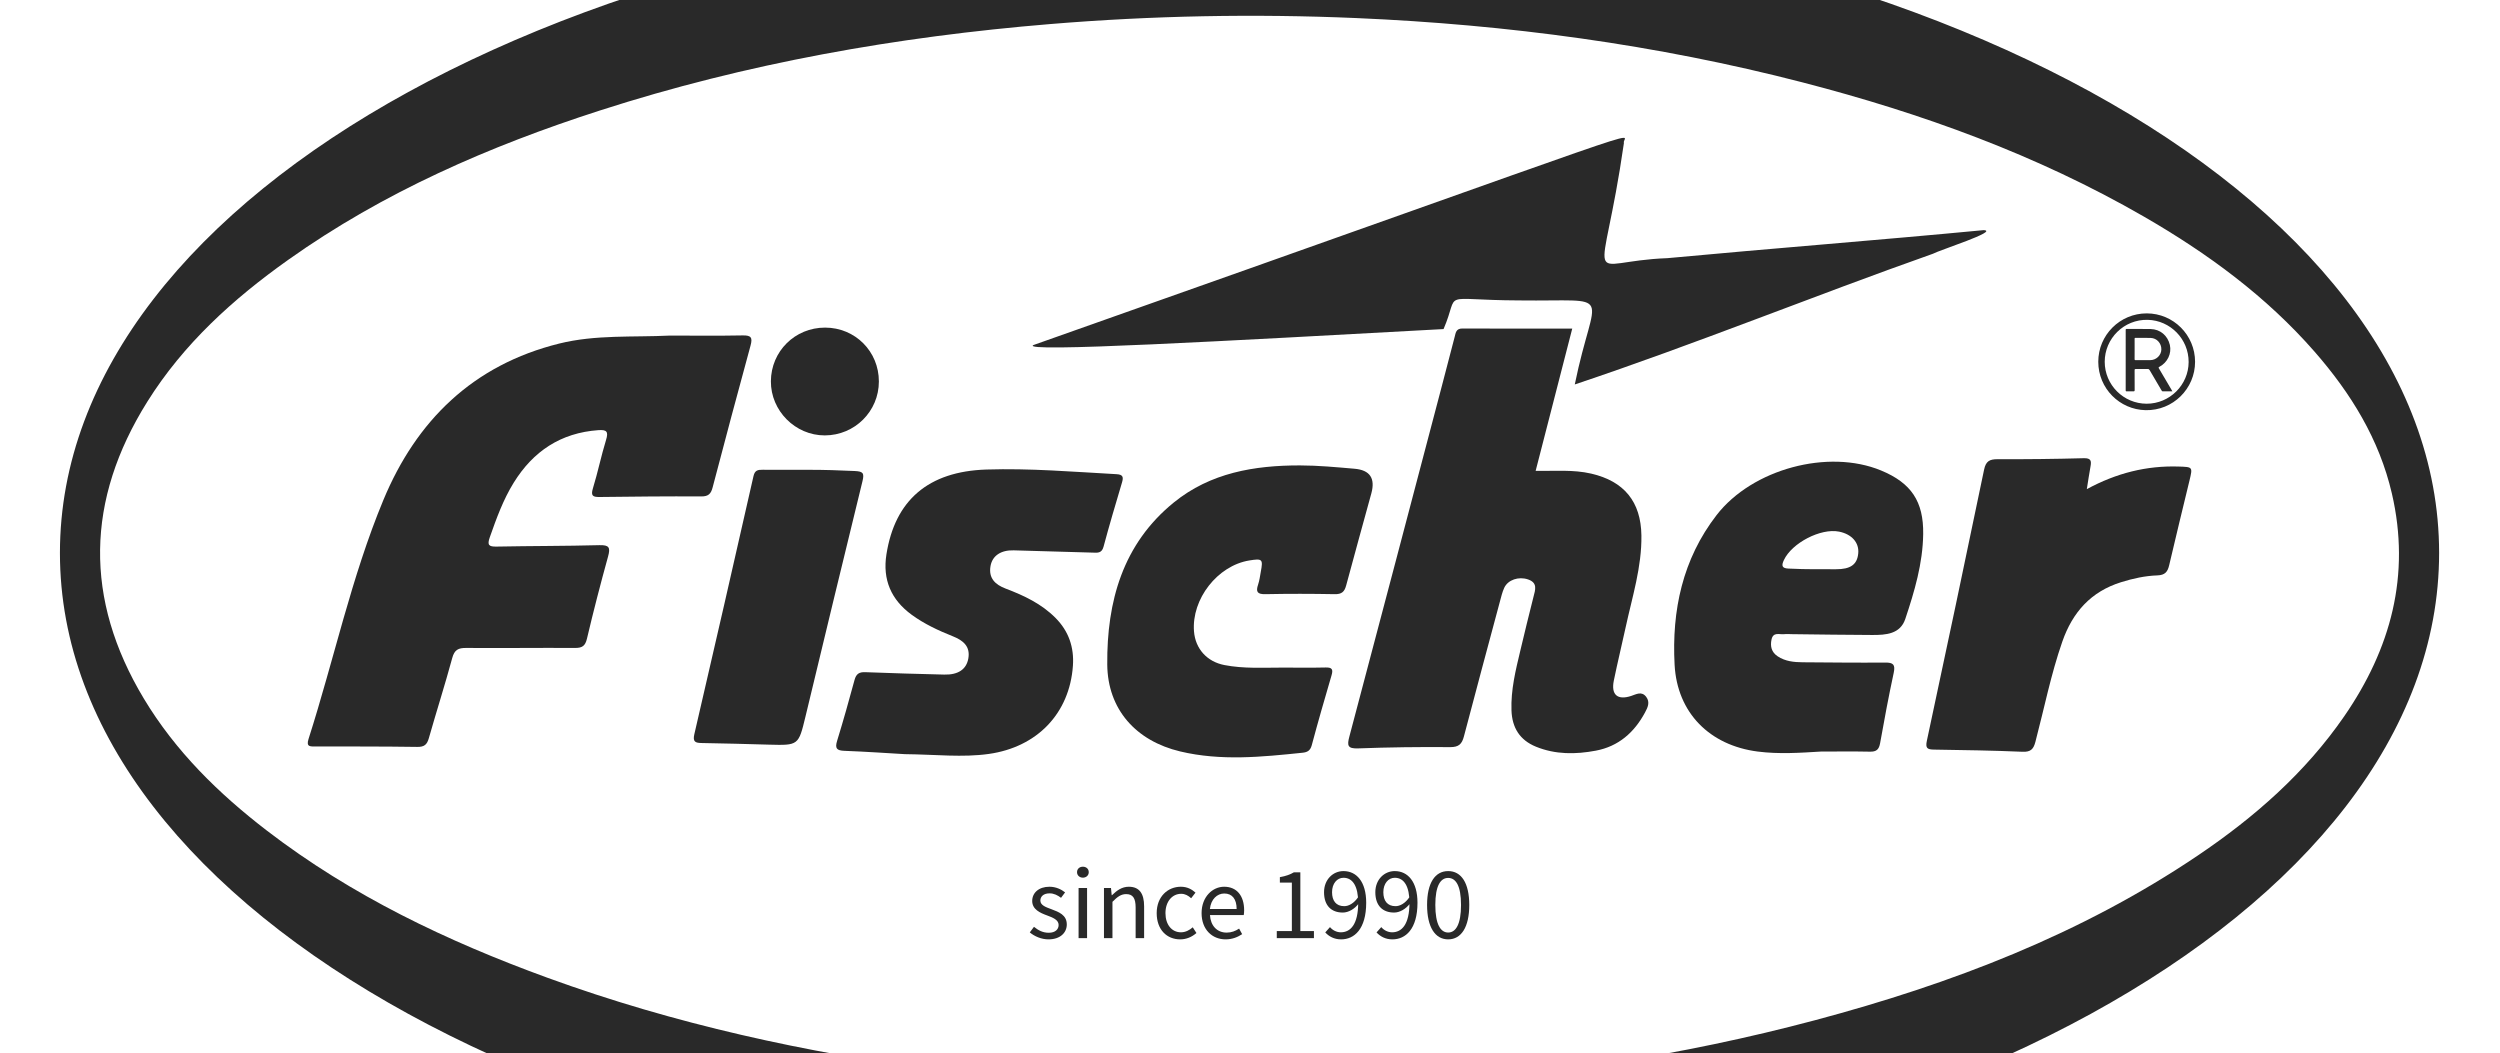
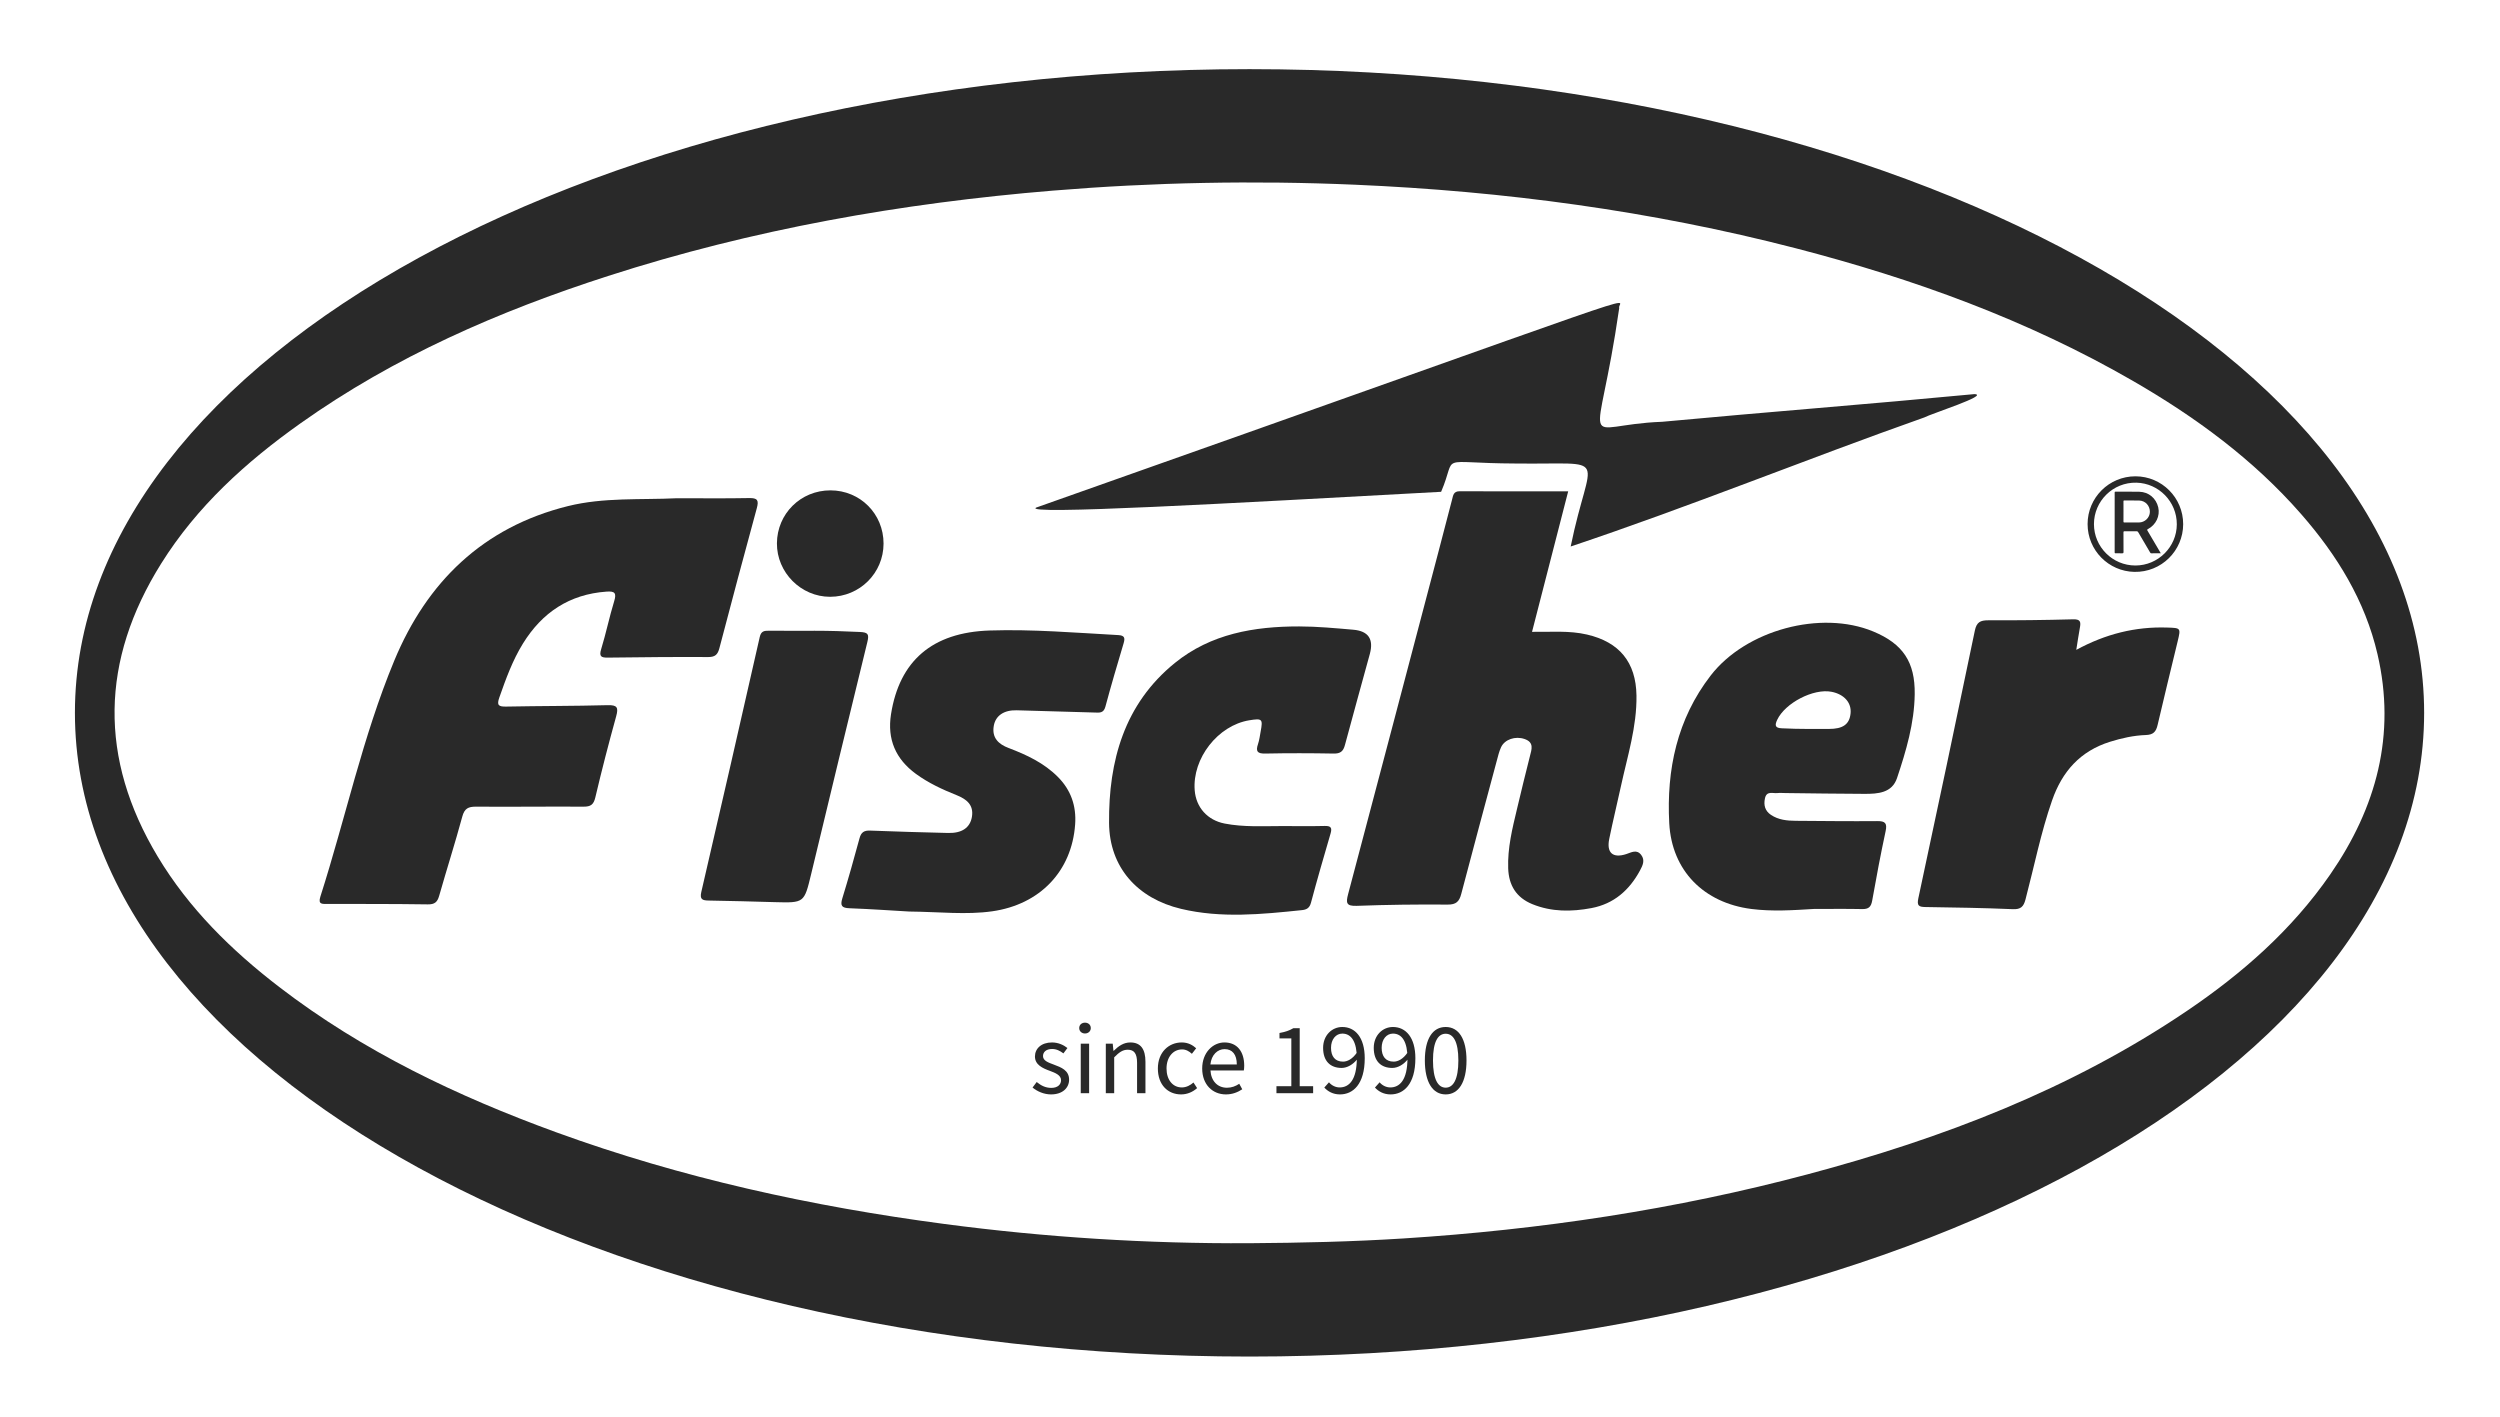
- <svg xmlns="http://www.w3.org/2000/svg" viewBox="5 393 784 330" height="330" width="784" xml:space="preserve" id="svg2" version="1.1">
+ <svg xmlns="http://www.w3.org/2000/svg" viewBox="0 340 794 450" height="450" width="794" xml:space="preserve" id="svg2" version="1.1">
  <defs id="defs6">
    <clipPath id="clipPath18" clipPathUnits="userSpaceOnUse">
      <path id="path16" d="M 0,841.89 H 595.276 V 0 H 0 Z" />
    </clipPath>
  </defs>
  <g transform="matrix(1.333333,0,0,-1.333333,0,1122.52)" id="g10">
    <g id="g12">
      <g clip-path="url(#clipPath18)" id="g14">
        <g transform="translate(361.0439,476.481)" id="g20">
          <path id="path22" style="fill:#292929;fill-opacity:1;fill-rule:nonzero;stroke:none" d="m 0,0 c -19.341,0.076 -13.758,2.569 -17.77,-6.739 -51.138,-2.795 -99.875,-5.547 -96.46,-3.757 C 41.479,44.537 23.837,39.164 24.652,37.019 19.451,0.927 14.528,9.19 34.887,9.941 c 24.984,2.331 49.279,4.198 74.39,6.593 3.678,-0.209 -10.46,-4.727 -11.959,-5.562 C 69.074,0.988 41.541,-10.249 13.094,-19.765 17.726,2.99 23.109,-0.296 0,0 0,0.031 0,-0.031 0,0" />
        </g>
        <g transform="translate(508.6507,452.1868)" id="g24">
          <path id="path26" style="fill:#292929;fill-opacity:1;fill-rule:nonzero;stroke:none" d="M 0,0 C -5.447,0 -9.87,4.423 -9.871,9.866 -9.873,15.311 -5.37,19.872 0.267,19.728 5.54,19.593 9.885,15.23 9.866,9.8 9.848,4.419 5.412,0 0,0 m 0.007,21.247 c -6.292,0 -11.398,-5.094 -11.394,-11.382 C -11.382,3.582 -6.359,-1.388 -0.261,-1.519 6.195,-1.658 11.38,3.543 11.381,9.848 11.382,16.146 6.293,21.247 0.007,21.247" />
        </g>
        <g transform="translate(509.4809,462.4352)" id="g28">
          <path id="path30" style="fill:#292929;fill-opacity:1;fill-rule:nonzero;stroke:none" d="m 0,0 c -1.135,0 -2.27,0.006 -3.405,-0.005 -0.212,-0.002 -0.271,0.052 -0.268,0.267 0.014,0.785 0.006,1.571 0.006,2.357 0,0.796 0.005,1.593 -0.004,2.39 -0.003,0.183 0.046,0.236 0.232,0.235 C -2.26,5.232 -1.082,5.254 0.096,5.223 1.543,5.186 2.646,3.983 2.62,2.515 2.596,1.139 1.41,0.001 0,0 m 2.05,-1.951 c -0.112,0.19 -0.11,0.269 0.102,0.379 1.919,1.008 2.929,3.13 2.466,5.152 C 4.116,5.773 2.341,7.268 0.097,7.317 -1.779,7.358 -3.656,7.329 -5.532,7.339 -5.716,7.34 -5.767,7.293 -5.767,7.107 c 0.005,-4.736 0.006,-9.471 -0.002,-14.206 0,-0.22 0.078,-0.244 0.262,-0.24 0.502,0.011 1.004,0.019 1.505,-0.003 0.262,-0.011 0.346,0.044 0.343,0.328 -0.017,1.538 -0.003,3.077 -0.013,4.615 -0.002,0.229 0.031,0.316 0.292,0.311 0.938,-0.02 1.877,-0.017 2.815,-10e-4 0.222,0.004 0.324,-0.081 0.426,-0.257 0.927,-1.588 1.862,-3.172 2.793,-4.758 0.077,-0.13 0.137,-0.243 0.337,-0.238 0.719,0.017 1.439,0.007 2.22,0.007 -0.081,0.146 -0.135,0.249 -0.194,0.349 -0.987,1.68 -1.972,3.36 -2.967,5.035" />
        </g>
        <g transform="translate(161.2831,468.2108)" id="g32">
          <path id="path34" style="fill:#292929;fill-opacity:1;fill-rule:nonzero;stroke:none" d="m 0,0 c 5.714,0 11.43,-0.074 17.143,0.04 2.015,0.04 2.365,-0.516 1.846,-2.413 -3.037,-11.099 -5.991,-22.222 -8.915,-33.352 -0.39,-1.485 -0.984,-2.113 -2.65,-2.104 -7.963,0.046 -15.928,-0.034 -23.891,-0.136 -1.607,-0.02 -2.166,0.241 -1.61,2.046 1.155,3.753 1.935,7.623 3.088,11.377 0.606,1.971 0.157,2.441 -1.82,2.299 -8.831,-0.63 -15.328,-4.963 -19.907,-12.37 -2.476,-4.005 -4.065,-8.405 -5.62,-12.83 -0.649,-1.846 -0.232,-2.223 1.618,-2.186 8.055,0.161 16.115,0.12 24.169,0.337 2.317,0.062 2.614,-0.568 2.036,-2.659 -1.769,-6.404 -3.437,-12.839 -4.96,-19.306 -0.41,-1.743 -1.115,-2.222 -2.823,-2.211 -8.526,0.054 -17.053,-0.066 -25.578,0.001 -1.859,0.015 -2.766,-0.421 -3.293,-2.368 -1.712,-6.32 -3.714,-12.562 -5.504,-18.863 -0.429,-1.512 -1.074,-2.07 -2.716,-2.046 -7.962,0.119 -15.927,0.096 -23.891,0.109 -1.183,0.002 -2.308,-0.186 -1.696,1.727 5.987,18.707 10.063,38.05 17.605,56.219 7.769,18.715 21.111,31.79 41.36,36.812 C -17.434,0.25 -8.692,-0.425 0,0" />
        </g>
        <g transform="translate(373.5427,469.8527)" id="g36">
          <path id="path38" style="fill:#292929;fill-opacity:1;fill-rule:nonzero;stroke:none" d="m 0,0 c -2.889,-11.227 -5.727,-22.256 -8.612,-33.468 4.537,-0.056 8.836,0.343 13.08,-0.64 7.711,-1.787 11.683,-6.582 11.798,-14.534 0.107,-7.403 -2.143,-14.414 -3.69,-21.54 -0.913,-4.208 -1.937,-8.393 -2.799,-12.611 -0.678,-3.322 0.861,-4.656 4.061,-3.611 1.242,0.406 2.48,1.198 3.553,-0.206 0.971,-1.272 0.342,-2.529 -0.279,-3.684 -2.524,-4.695 -6.227,-7.97 -11.572,-8.976 -4.752,-0.894 -9.498,-0.937 -14.09,0.942 -3.815,1.561 -5.599,4.476 -5.742,8.523 -0.171,4.841 0.986,9.48 2.093,14.127 0.999,4.189 2.007,8.377 3.072,12.55 0.432,1.69 1.066,3.341 -1.283,4.139 -2.185,0.742 -4.716,-0.087 -5.585,-1.975 -0.464,-1.011 -0.722,-2.124 -1.013,-3.207 -2.838,-10.576 -5.689,-21.149 -8.469,-31.74 -0.468,-1.782 -1.196,-2.542 -3.231,-2.525 -7.215,0.06 -14.437,-0.029 -21.646,-0.299 -2.542,-0.096 -2.616,0.72 -2.065,2.797 7.228,27.236 14.391,54.49 21.568,81.74 1.073,4.074 2.132,8.152 3.191,12.23 0.256,0.987 0.321,1.998 1.818,1.99 C -17.332,-0.024 -8.821,0 0,0" />
        </g>
        <g transform="translate(305.4545,390.1208)" id="g40">
          <path id="path42" style="fill:#292929;fill-opacity:1;fill-rule:nonzero;stroke:none" d="m 0,0 c 3.374,0 6.749,-0.056 10.12,0.026 1.487,0.036 1.757,-0.468 1.364,-1.812 -1.601,-5.48 -3.196,-10.964 -4.666,-16.481 -0.339,-1.273 -1.054,-1.642 -2.147,-1.755 -9.609,-0.998 -19.218,-1.976 -28.792,0.302 -10.386,2.471 -17.074,9.866 -17.156,20.477 -0.114,14.747 3.606,28.312 15.681,38.101 8.578,6.955 18.907,8.708 29.601,8.697 4.3,-0.004 8.607,-0.415 12.898,-0.787 3.613,-0.314 4.891,-2.25 3.935,-5.776 C 18.88,33.765 16.835,26.563 14.915,19.326 14.51,17.8 13.841,17.241 12.222,17.271 c -5.434,0.101 -10.873,0.112 -16.306,0 -1.912,-0.039 -2.287,0.568 -1.712,2.262 0.328,0.967 0.445,2.008 0.634,3.02 0.555,2.964 0.364,3.146 -2.718,2.643 -7.469,-1.221 -13.594,-9.079 -12.997,-16.678 0.321,-4.088 3.048,-7.125 7.143,-7.92 C -9.191,-0.284 -4.585,-0.001 0,0" />
        </g>
        <g transform="translate(216.5359,369.7654)" id="g44">
          <path id="path46" style="fill:#292929;fill-opacity:1;fill-rule:nonzero;stroke:none" d="m 0,0 c -3.896,0.224 -9.039,0.584 -14.189,0.78 -1.813,0.069 -2.253,0.577 -1.708,2.352 1.457,4.742 2.801,9.521 4.097,14.311 0.385,1.423 1.067,1.895 2.546,1.834 6.181,-0.254 12.366,-0.402 18.551,-0.565 3.254,-0.085 5.225,1.217 5.672,3.804 0.503,2.909 -1.323,4.275 -3.667,5.212 -3.4,1.359 -6.71,2.896 -9.676,5.066 -4.822,3.529 -6.862,8.234 -5.924,14.196 1.996,12.692 9.802,19.51 23.514,19.951 10.214,0.328 20.415,-0.535 30.614,-1.094 1.507,-0.083 1.662,-0.669 1.28,-1.95 -1.498,-5.025 -2.987,-10.054 -4.345,-15.117 -0.426,-1.592 -1.457,-1.412 -2.578,-1.379 -6.184,0.18 -12.368,0.365 -18.552,0.533 -3.019,0.082 -5.028,-1.269 -5.453,-3.704 -0.5,-2.864 1.138,-4.372 3.543,-5.284 4.32,-1.638 8.448,-3.572 11.763,-6.922 3.1,-3.132 4.381,-6.915 4.076,-11.252 C 38.775,9.562 31.133,1.649 19.779,0.049 13.591,-0.822 7.429,-0.084 0,0" />
        </g>
        <g transform="translate(494.5692,432.0931)" id="g48">
          <path id="path50" style="fill:#292929;fill-opacity:1;fill-rule:nonzero;stroke:none" d="M 0,0 C 6.993,3.796 14.077,5.56 21.635,5.314 24.912,5.207 24.921,5.24 24.151,2.038 22.554,-4.608 20.913,-11.243 19.37,-17.9 c -0.369,-1.592 -1.012,-2.325 -2.784,-2.386 -2.901,-0.1 -5.759,-0.734 -8.538,-1.603 -7.074,-2.214 -11.399,-7.04 -13.815,-13.986 -2.686,-7.718 -4.257,-15.711 -6.329,-23.579 -0.45,-1.707 -1.112,-2.396 -3.025,-2.314 -6.928,0.295 -13.865,0.406 -20.799,0.509 -1.565,0.024 -2.085,0.29 -1.702,2.075 4.556,21.242 9.048,42.497 13.46,63.769 0.416,2.01 1.309,2.465 3.19,2.458 C -14.225,7.018 -7.475,7.09 -0.731,7.278 1.026,7.327 1.106,6.612 0.862,5.291 0.562,3.671 0.329,2.04 0,0" />
        </g>
        <g transform="translate(194.0962,436.6413)" id="g52">
          <path id="path54" style="fill:#292929;fill-opacity:1;fill-rule:nonzero;stroke:none" d="m 0,0 c 3.558,0 7.075,-0.11 10.674,-0.284 1.922,-0.093 2.317,-0.432 1.837,-2.386 -4.533,-18.44 -8.955,-36.908 -13.409,-55.367 -1.64,-6.801 -1.64,-6.796 -8.658,-6.604 -5.241,0.142 -10.483,0.302 -15.725,0.38 -1.499,0.023 -2.177,0.262 -1.762,2.052 4.693,20.228 9.332,40.47 13.917,60.723 0.319,1.409 1.055,1.506 2.172,1.497 C -7.303,-0.019 -3.651,0 0,0 0,-0.105 0,0.105 0,0" />
        </g>
        <g transform="translate(197.7419,444.7342)" id="g56">
          <path id="path58" style="fill:#292929;fill-opacity:1;fill-rule:nonzero;stroke:none" d="M 0,0 C -6.941,-0.012 -12.719,5.793 -12.678,12.736 -12.636,19.789 -7.009,25.358 0.07,25.352 7.15,25.347 12.728,19.754 12.72,12.669 12.712,5.657 7.044,0.012 0,0" />
        </g>
        <g transform="translate(440.8088,416.9828)" id="g60">
          <path id="path62" style="fill:#292929;fill-opacity:1;fill-rule:nonzero;stroke:none" d="m 0,0 c -0.254,-2.63 -1.807,-3.737 -5.219,-3.727 -1.681,0.005 -3.361,10e-4 -5.042,10e-4 0,0.094 0,-0.094 0,0 -2.053,0 -3.749,0.048 -6.161,0.155 -1.561,0.069 -1.672,0.705 -1.059,2.013 1.874,3.997 8.635,7.535 12.96,6.679 C -1.525,4.527 0.244,2.524 0,0 m 5.361,19.504 c -12.407,5.129 -30.282,0.363 -38.681,-10.503 -8.012,-10.366 -10.555,-22.433 -9.872,-35.197 0.606,-11.337 8.282,-18.971 19.56,-20.414 4.96,-0.634 9.913,-0.3 14.872,0.003 3.84,0 7.681,0.056 11.519,-0.027 1.516,-0.033 2.12,0.504 2.386,2.007 0.978,5.529 2.021,11.048 3.198,16.538 0.414,1.928 -0.105,2.427 -1.997,2.411 -6.465,-0.056 -12.93,0.021 -19.395,0.067 -2.076,0.014 -4.133,0.215 -5.92,1.416 -1.41,0.947 -1.779,2.303 -1.428,3.936 0.395,1.842 1.842,1.142 2.936,1.256 0.648,0.068 1.31,0.011 1.966,0.004 6.276,-0.069 12.553,-0.177 18.829,-0.192 3.164,-0.008 6.54,0.201 7.732,3.771 2.162,6.476 4.116,13.044 4.209,19.974 0.104,7.651 -2.793,12.007 -9.914,14.95" />
        </g>
        <g transform="translate(520.7847,345.9967)" id="g64">
          <path id="path66" style="fill:#292929;fill-opacity:1;fill-rule:nonzero;stroke:none" d="m 0,0 c -27.575,-18.628 -58.162,-30.284 -90.099,-38.8 -31.594,-8.425 -63.755,-13.227 -96.366,-15.305 -12.223,-0.778 -24.448,-1.048 -36.684,-1.136 -24.322,-0.13 -48.549,1.391 -72.651,4.58 -31.571,4.177 -62.566,10.935 -92.544,21.862 -23.515,8.572 -45.966,19.256 -65.933,34.592 -11.365,8.729 -21.494,18.663 -28.942,31.065 -14.069,23.426 -13.599,46.72 0.817,69.778 8.512,13.615 20.179,24.181 33.152,33.391 22.406,15.909 47.277,26.733 73.283,35.119 34.481,11.12 69.906,17.364 105.967,20.341 23.974,1.979 47.973,2.443 71.988,1.406 35.476,-1.533 70.525,-6.216 104.944,-15.129 28.034,-7.259 55.097,-17.034 80.273,-31.56 C 2.153,141.58 15.972,131.468 27.383,118.396 35.884,108.659 42.572,97.843 45.534,85.074 49.99,65.863 45.289,48.557 34.309,32.648 25.154,19.384 13.259,8.957 0,0 m -223.147,224.421 c -154.525,0 -279.792,-68.648 -279.792,-153.331 0,-84.682 125.267,-153.33 279.792,-153.33 154.525,0 279.792,68.648 279.792,153.33 0,84.683 -125.267,153.331 -279.792,153.331" />
        </g>
        <g transform="translate(245.9551,327.8381)" id="g68">
          <path id="path70" style="fill:#292929;fill-opacity:1;fill-rule:nonzero;stroke:none" d="m 0,0 0.985,1.315 c 1.025,-0.826 2.066,-1.398 3.482,-1.398 1.549,0 2.318,0.826 2.318,1.832 C 6.785,2.963 5.393,3.5 4.087,3.985 2.434,4.589 0.57,5.403 0.57,7.393 c 0,1.887 1.512,3.348 4.068,3.348 1.469,0 2.754,-0.601 3.668,-1.326 L 7.351,8.136 C 6.539,8.737 5.705,9.186 4.661,9.186 3.175,9.186 2.489,8.394 2.489,7.495 2.489,6.373 3.772,5.946 5.108,5.448 6.809,4.807 8.705,4.115 8.705,1.869 8.705,-0.044 7.185,-1.637 4.401,-1.637 2.725,-1.637 1.109,-0.927 0,0" />
        </g>
        <path id="path72" style="fill:#292929;fill-opacity:1;fill-rule:nonzero;stroke:none" d="m 257.433,338.288 h 1.996 v -11.796 h -1.996 z m -0.365,3.714 c 0,0.784 0.602,1.29 1.378,1.29 0.777,0 1.379,-0.506 1.379,-1.29 0,-0.753 -0.602,-1.289 -1.379,-1.289 -0.776,0 -1.378,0.536 -1.378,1.289" />
        <g transform="translate(263.4036,338.2877)" id="g74">
          <path id="path76" style="fill:#292929;fill-opacity:1;fill-rule:nonzero;stroke:none" d="m 0,0 h 1.649 l 0.169,-1.701 h 0.066 c 1.124,1.106 2.337,1.992 3.957,1.992 2.485,0 3.602,-1.603 3.602,-4.612 v -7.475 H 7.447 v 7.216 c 0,2.198 -0.665,3.138 -2.226,3.138 -1.206,0 -2.042,-0.615 -3.225,-1.811 v -8.543 H 0 Z" />
        </g>
        <g transform="translate(275.8039,332.3744)" id="g78">
          <path id="path80" style="fill:#292929;fill-opacity:1;fill-rule:nonzero;stroke:none" d="m 0,0 c 0,3.936 2.659,6.205 5.675,6.205 1.549,0 2.621,-0.639 3.451,-1.385 L 8.105,3.501 C 7.418,4.121 6.692,4.543 5.765,4.543 3.629,4.543 2.063,2.703 2.063,0 c 0,-2.703 1.479,-4.512 3.648,-4.512 1.078,0 2.034,0.524 2.77,1.175 L 9.346,-4.674 C 8.286,-5.62 6.948,-6.174 5.533,-6.174 2.393,-6.174 0,-3.906 0,0" />
        </g>
        <g transform="translate(294.6081,333.3396)" id="g82">
          <path id="path84" style="fill:#292929;fill-opacity:1;fill-rule:nonzero;stroke:none" d="M 0,0 C 0,2.364 -1.063,3.649 -2.908,3.649 -4.566,3.649 -6.048,2.318 -6.291,0 Z m -8.246,-0.965 c 0,3.839 2.587,6.205 5.302,6.205 3.009,0 4.708,-2.161 4.708,-5.536 0,-0.421 -0.036,-0.842 -0.093,-1.134 h -7.944 c 0.143,-2.499 1.671,-4.119 3.919,-4.119 1.132,0 2.062,0.366 2.936,0.943 l 0.714,-1.309 c -1.034,-0.678 -2.291,-1.224 -3.895,-1.224 -3.144,0 -5.647,2.299 -5.647,6.174" />
        </g>
        <g transform="translate(304.0493,328.1536)" id="g86">
          <path id="path88" style="fill:#292929;fill-opacity:1;fill-rule:nonzero;stroke:none" d="m 0,0 h 3.546 v 11.395 h -2.82 v 1.284 c 1.41,0.248 2.434,0.623 3.292,1.137 H 5.542 V 0 H 8.738 V -1.662 H 0 Z" />
        </g>
        <g transform="translate(315.4505,327.8353)" id="g90">
          <path id="path92" style="fill:#292929;fill-opacity:1;fill-rule:nonzero;stroke:none" d="M 0,0 1.111,1.248 C 1.734,0.499 2.69,0.027 3.655,0.027 c 2.233,0 4.09,1.766 4.09,6.957 0,3.804 -1.235,5.869 -3.454,5.869 -1.518,0 -2.693,-1.353 -2.693,-3.394 0,-2.017 0.948,-3.285 2.864,-3.285 1.004,0 2.263,0.602 3.327,2.192 L 7.86,6.788 C 6.887,5.487 5.44,4.672 4.128,4.672 c -2.683,0 -4.414,1.61 -4.414,4.787 0,2.963 2.089,4.966 4.572,4.966 3.052,0 5.343,-2.473 5.343,-7.441 0,-6.225 -2.812,-8.619 -5.898,-8.619 C 2.069,-1.635 0.85,-0.927 0,0" />
        </g>
        <g transform="translate(327.5134,327.8353)" id="g94">
          <path id="path96" style="fill:#292929;fill-opacity:1;fill-rule:nonzero;stroke:none" d="M 0,0 1.111,1.248 C 1.734,0.499 2.69,0.027 3.655,0.027 c 2.233,0 4.09,1.766 4.09,6.957 0,3.804 -1.234,5.869 -3.454,5.869 -1.518,0 -2.693,-1.353 -2.693,-3.394 0,-2.017 0.948,-3.285 2.864,-3.285 1.004,0 2.263,0.602 3.327,2.192 L 7.86,6.788 C 6.887,5.487 5.44,4.672 4.128,4.672 c -2.683,0 -4.414,1.61 -4.414,4.787 0,2.963 2.089,4.966 4.572,4.966 3.052,0 5.343,-2.473 5.343,-7.441 0,-6.225 -2.812,-8.619 -5.898,-8.619 C 2.069,-1.635 0.85,-0.927 0,0" />
        </g>
        <g transform="translate(347.3829,334.2879)" id="g98">
          <path id="path100" style="fill:#292929;fill-opacity:1;fill-rule:nonzero;stroke:none" d="m 0,0 c 0,4.537 -1.224,6.365 -3.023,6.365 -1.798,0 -3.022,-1.828 -3.022,-6.365 0,-4.537 1.224,-6.479 3.022,-6.479 C -1.224,-6.479 0,-4.537 0,0 m -7.983,0 c 0,5.189 1.87,7.973 4.96,7.973 3.091,0 4.961,-2.792 4.961,-7.973 0,-5.189 -1.87,-8.087 -4.961,-8.087 -3.09,0 -4.96,2.898 -4.96,8.087" />
        </g>
      </g>
    </g>
  </g>
</svg>
